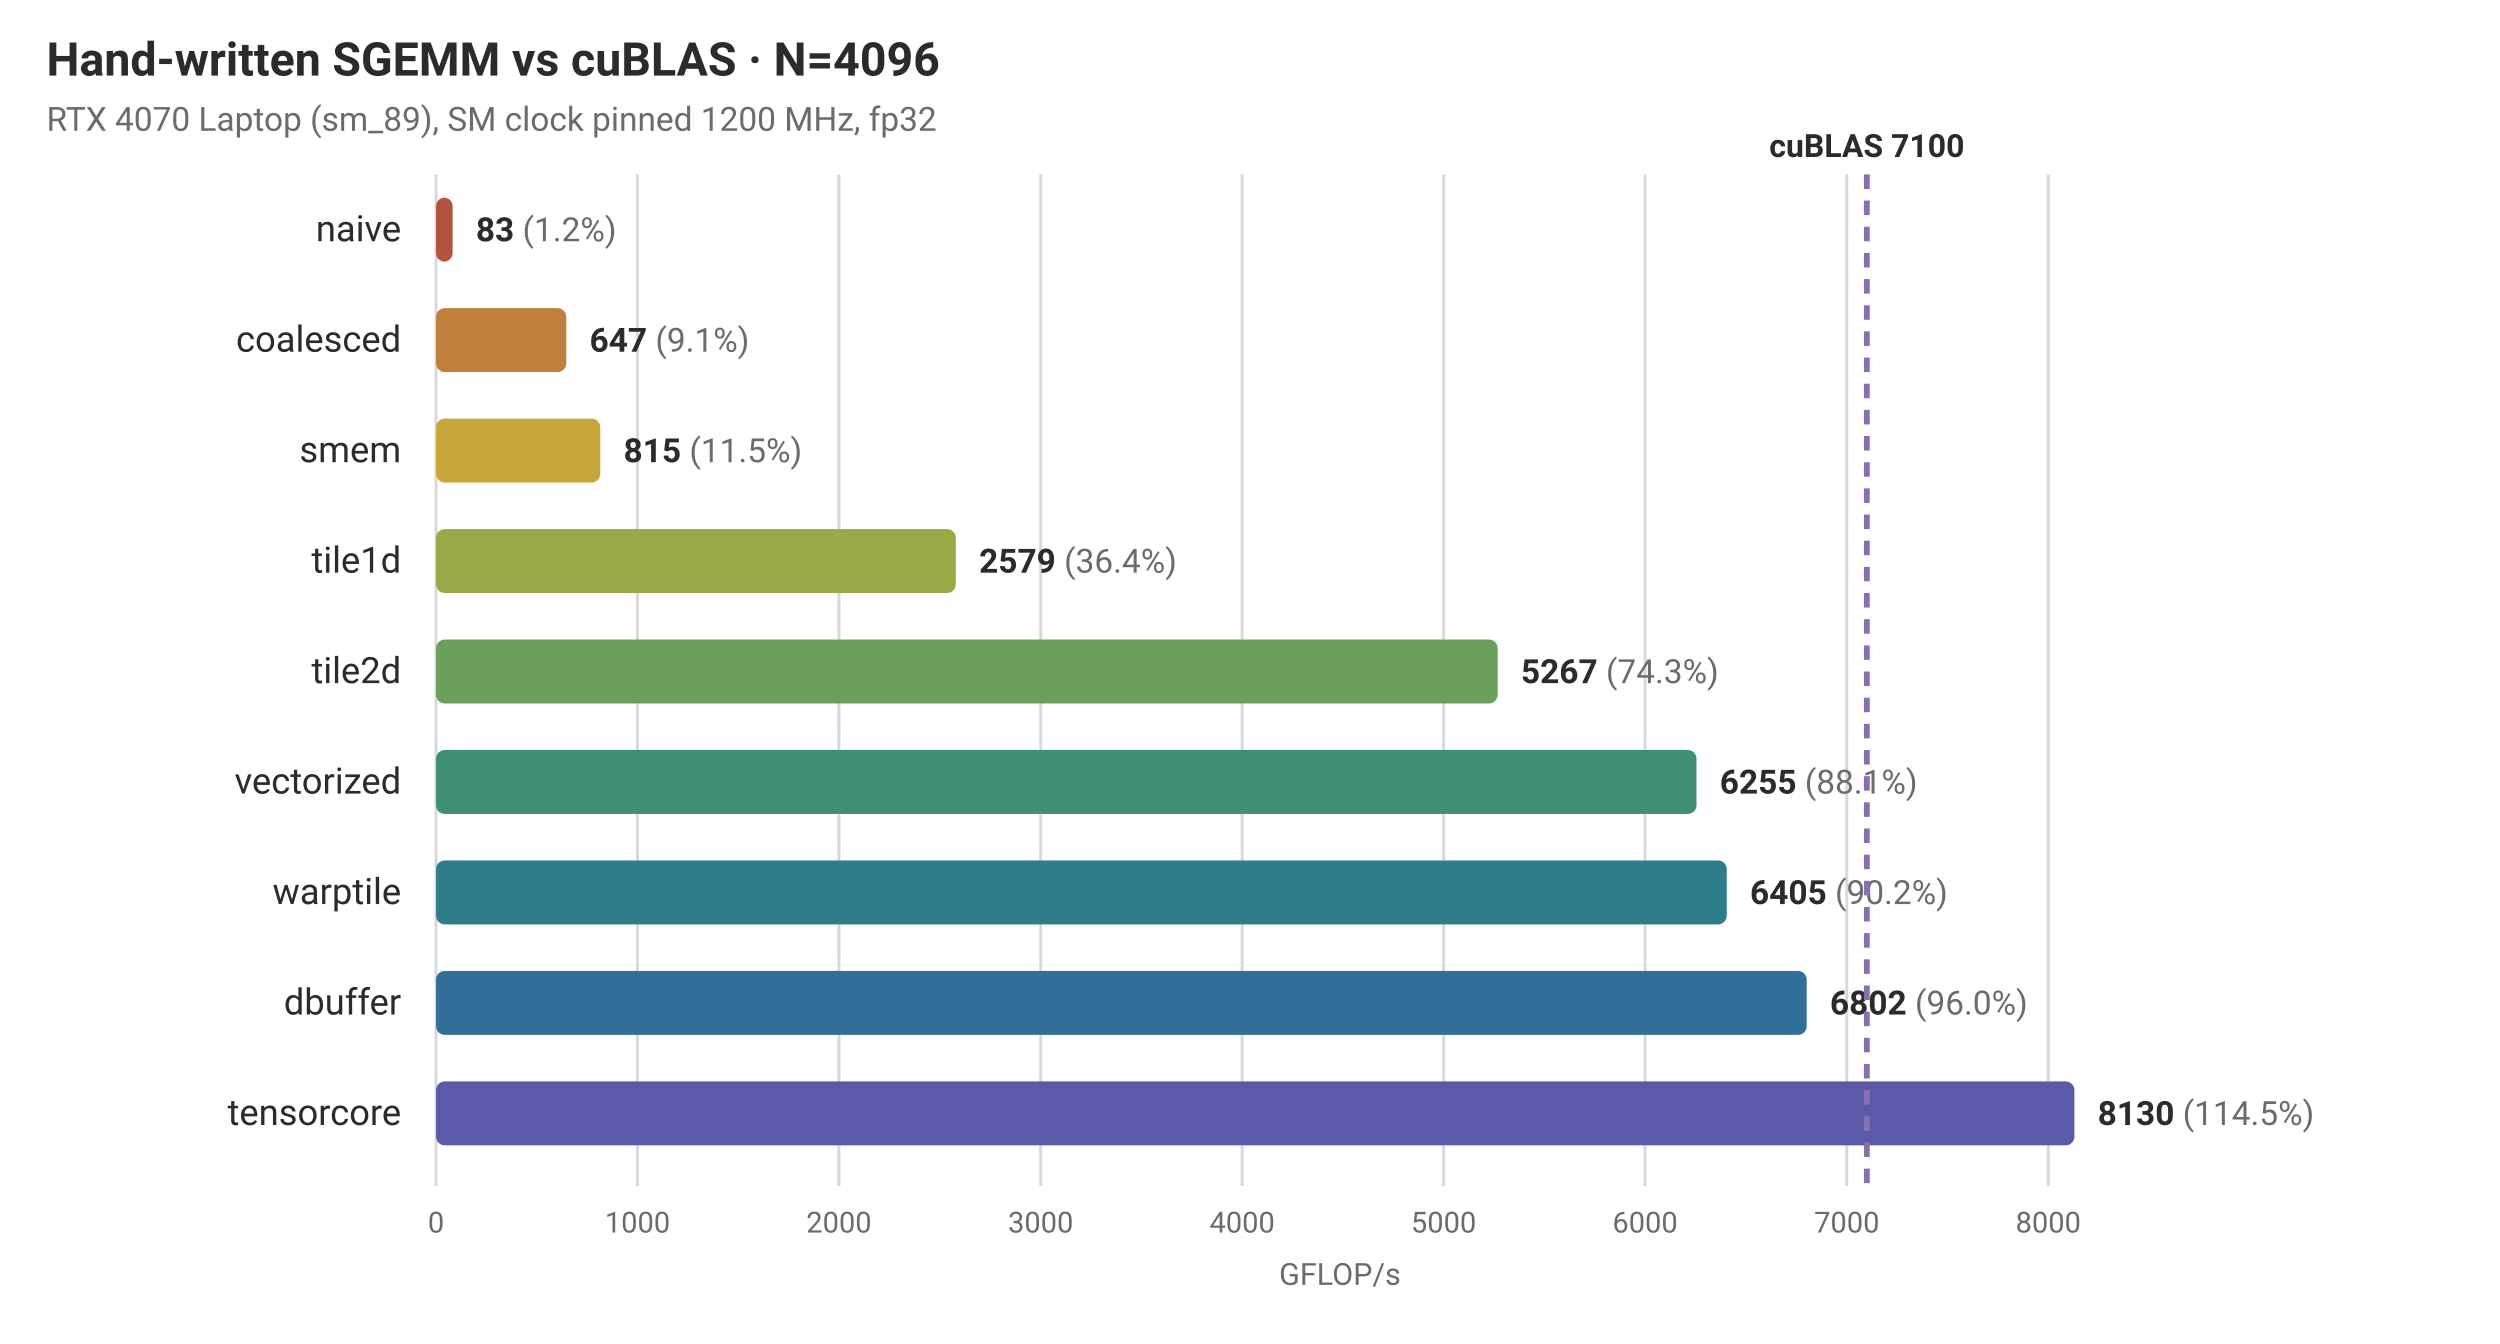
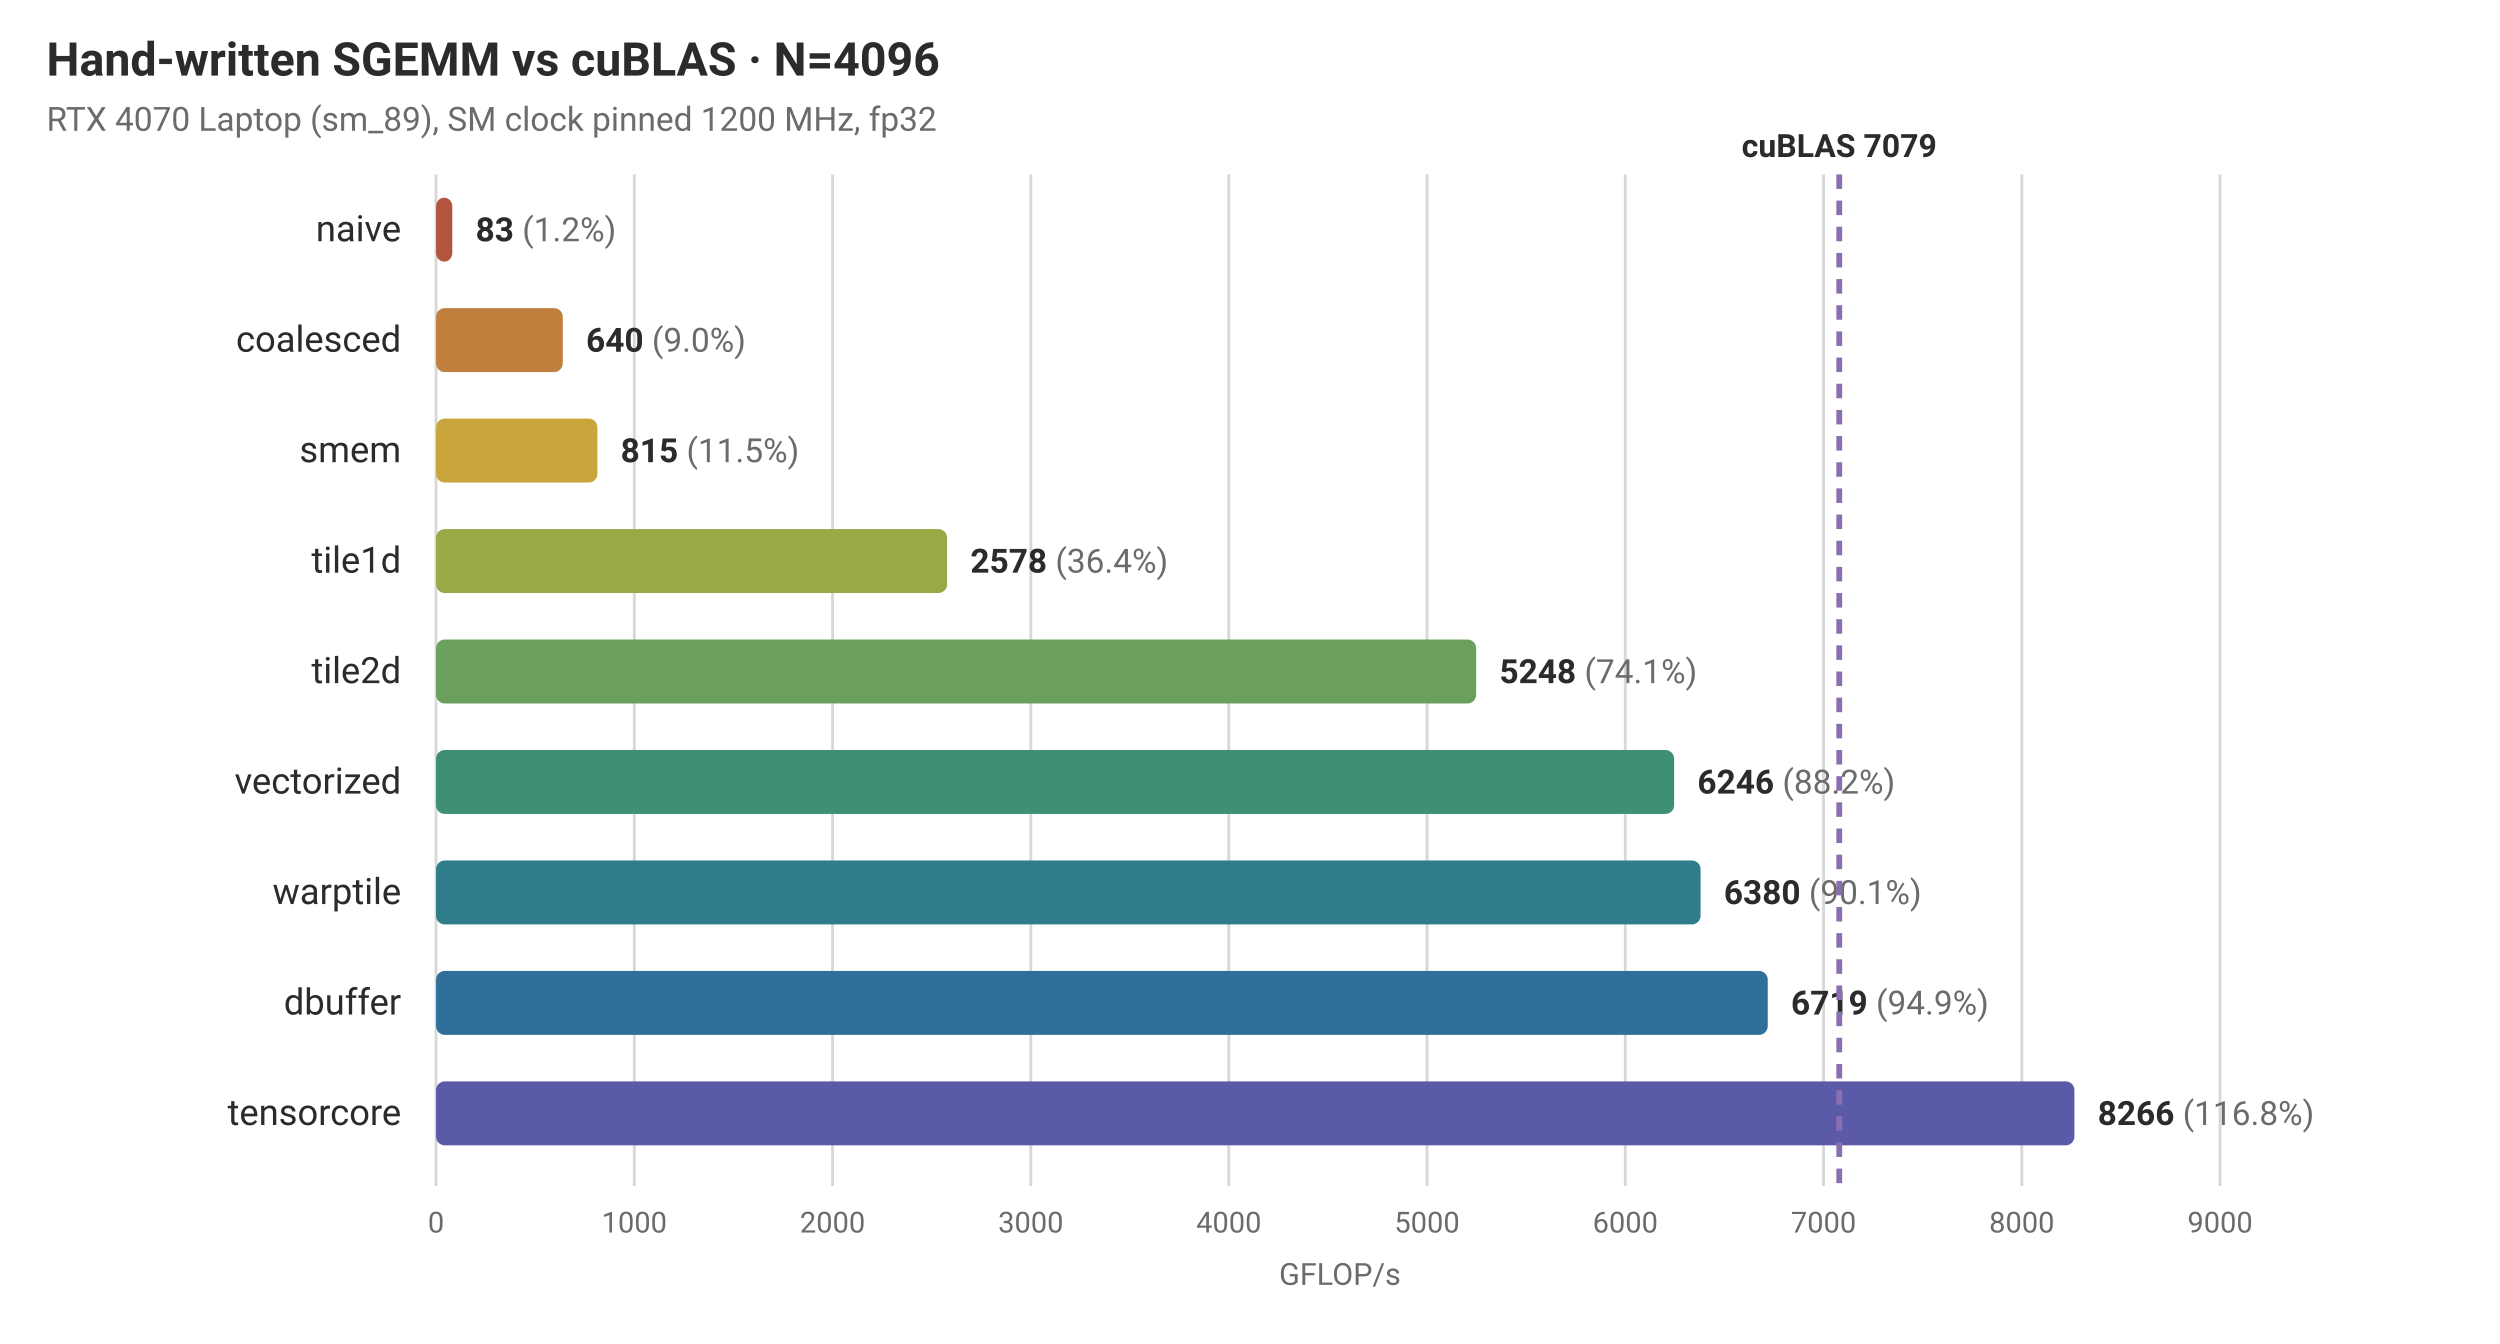
<svg xmlns="http://www.w3.org/2000/svg" viewBox="0 0 860 462" font-family="ui-sans-serif,system-ui,-apple-system,Segoe UI,Roboto,sans-serif">
  <style>text{fill:#2b2b2b}.m{fill:#6b6b6b}@media(prefers-color-scheme:dark){text{fill:#e8e8e8}.m{fill:#a8a8a8}.grid{stroke:#3a3a3a}}</style>
  <text x="16" y="26" font-size="16" font-weight="600">Hand-written SGEMM vs cuBLAS · N=4096</text>
  <text x="16" y="45" font-size="11.5" class="m">RTX 4070 Laptop (sm_89), SM clock pinned 1200 MHz, fp32</text>
  <line class="grid" x1="150.0" y1="60" x2="150.0" y2="408" stroke="#d8d8d8" stroke-width="1" />
  <text x="150.0" y="424" font-size="10" text-anchor="middle" class="m">0</text>
-   <line class="grid" x1="219.3" y1="60" x2="219.3" y2="408" stroke="#d8d8d8" stroke-width="1" />
-   <text x="219.3" y="424" font-size="10" text-anchor="middle" class="m">1000</text>
-   <line class="grid" x1="288.6" y1="60" x2="288.6" y2="408" stroke="#d8d8d8" stroke-width="1" />
-   <text x="288.6" y="424" font-size="10" text-anchor="middle" class="m">2000</text>
-   <line class="grid" x1="358.0" y1="60" x2="358.0" y2="408" stroke="#d8d8d8" stroke-width="1" />
-   <text x="358.0" y="424" font-size="10" text-anchor="middle" class="m">3000</text>
-   <line class="grid" x1="427.3" y1="60" x2="427.3" y2="408" stroke="#d8d8d8" stroke-width="1" />
-   <text x="427.3" y="424" font-size="10" text-anchor="middle" class="m">4000</text>
-   <line class="grid" x1="496.6" y1="60" x2="496.6" y2="408" stroke="#d8d8d8" stroke-width="1" />
-   <text x="496.6" y="424" font-size="10" text-anchor="middle" class="m">5000</text>
-   <line class="grid" x1="565.9" y1="60" x2="565.9" y2="408" stroke="#d8d8d8" stroke-width="1" />
-   <text x="565.9" y="424" font-size="10" text-anchor="middle" class="m">6000</text>
-   <line class="grid" x1="635.3" y1="60" x2="635.3" y2="408" stroke="#d8d8d8" stroke-width="1" />
-   <text x="635.3" y="424" font-size="10" text-anchor="middle" class="m">7000</text>
-   <line class="grid" x1="704.6" y1="60" x2="704.6" y2="408" stroke="#d8d8d8" stroke-width="1" />
-   <text x="704.6" y="424" font-size="10" text-anchor="middle" class="m">8000</text>
+   <line class="grid" x1="218.2" y1="60" x2="218.2" y2="408" stroke="#d8d8d8" stroke-width="1" />
+   <text x="218.2" y="424" font-size="10" text-anchor="middle" class="m">1000</text>
+   <line class="grid" x1="286.4" y1="60" x2="286.4" y2="408" stroke="#d8d8d8" stroke-width="1" />
+   <text x="286.4" y="424" font-size="10" text-anchor="middle" class="m">2000</text>
+   <line class="grid" x1="354.6" y1="60" x2="354.6" y2="408" stroke="#d8d8d8" stroke-width="1" />
+   <text x="354.6" y="424" font-size="10" text-anchor="middle" class="m">3000</text>
+   <line class="grid" x1="422.7" y1="60" x2="422.7" y2="408" stroke="#d8d8d8" stroke-width="1" />
+   <text x="422.7" y="424" font-size="10" text-anchor="middle" class="m">4000</text>
+   <line class="grid" x1="490.9" y1="60" x2="490.9" y2="408" stroke="#d8d8d8" stroke-width="1" />
+   <text x="490.9" y="424" font-size="10" text-anchor="middle" class="m">5000</text>
+   <line class="grid" x1="559.1" y1="60" x2="559.1" y2="408" stroke="#d8d8d8" stroke-width="1" />
+   <text x="559.1" y="424" font-size="10" text-anchor="middle" class="m">6000</text>
+   <line class="grid" x1="627.3" y1="60" x2="627.3" y2="408" stroke="#d8d8d8" stroke-width="1" />
+   <text x="627.3" y="424" font-size="10" text-anchor="middle" class="m">7000</text>
+   <line class="grid" x1="695.5" y1="60" x2="695.5" y2="408" stroke="#d8d8d8" stroke-width="1" />
+   <text x="695.5" y="424" font-size="10" text-anchor="middle" class="m">8000</text>
+   <line class="grid" x1="763.7" y1="60" x2="763.7" y2="408" stroke="#d8d8d8" stroke-width="1" />
+   <text x="763.7" y="424" font-size="10" text-anchor="middle" class="m">9000</text>
  <text x="138" y="83.0" font-size="12.5" text-anchor="end">naive</text>
-   <rect x="150" y="68.0" width="5.7" height="22" rx="3" fill="#b3543f" />
-   <text x="163.7" y="83.0" font-size="11.5" font-weight="600">83  <tspan class="m" font-weight="400">(1.2%)</tspan>
+   <rect x="150" y="68.0" width="5.6" height="22" rx="3" fill="#b3543f" />
+   <text x="163.6" y="83.0" font-size="11.5" font-weight="600">83  <tspan class="m" font-weight="400">(1.2%)</tspan>
  </text>
  <text x="138" y="121.0" font-size="12.5" text-anchor="end">coalesced</text>
-   <rect x="150" y="106.0" width="44.8" height="22" rx="3" fill="#c07f3c" />
-   <text x="202.8" y="121.0" font-size="11.5" font-weight="600">647  <tspan class="m" font-weight="400">(9.1%)</tspan>
+   <rect x="150" y="106.0" width="43.6" height="22" rx="3" fill="#c07f3c" />
+   <text x="201.6" y="121.0" font-size="11.5" font-weight="600">640  <tspan class="m" font-weight="400">(9.0%)</tspan>
  </text>
  <text x="138" y="159.0" font-size="12.5" text-anchor="end">smem</text>
-   <rect x="150" y="144.0" width="56.5" height="22" rx="3" fill="#c9a63c" />
-   <text x="214.5" y="159.0" font-size="11.5" font-weight="600">815  <tspan class="m" font-weight="400">(11.5%)</tspan>
+   <rect x="150" y="144.0" width="55.5" height="22" rx="3" fill="#c9a63c" />
+   <text x="213.5" y="159.0" font-size="11.5" font-weight="600">815  <tspan class="m" font-weight="400">(11.5%)</tspan>
  </text>
  <text x="138" y="197.0" font-size="12.5" text-anchor="end">tile1d</text>
-   <rect x="150" y="182.0" width="178.8" height="22" rx="3" fill="#9aa845" />
-   <text x="336.8" y="197.0" font-size="11.5" font-weight="600">2579  <tspan class="m" font-weight="400">(36.4%)</tspan>
+   <rect x="150" y="182.0" width="175.8" height="22" rx="3" fill="#9aa845" />
+   <text x="333.8" y="197.0" font-size="11.5" font-weight="600">2578  <tspan class="m" font-weight="400">(36.4%)</tspan>
  </text>
  <text x="138" y="235.0" font-size="12.5" text-anchor="end">tile2d</text>
-   <rect x="150" y="220.0" width="365.2" height="22" rx="3" fill="#6a9f5c" />
-   <text x="523.2" y="235.0" font-size="11.5" font-weight="600">5267  <tspan class="m" font-weight="400">(74.3%)</tspan>
+   <rect x="150" y="220.0" width="357.8" height="22" rx="3" fill="#6a9f5c" />
+   <text x="515.8" y="235.0" font-size="11.5" font-weight="600">5248  <tspan class="m" font-weight="400">(74.1%)</tspan>
  </text>
  <text x="138" y="273.0" font-size="12.5" text-anchor="end">vectorized</text>
-   <rect x="150" y="258.0" width="433.6" height="22" rx="3" fill="#3f8f74" />
-   <text x="591.6" y="273.0" font-size="11.5" font-weight="600">6255  <tspan class="m" font-weight="400">(88.1%)</tspan>
+   <rect x="150" y="258.0" width="425.9" height="22" rx="3" fill="#3f8f74" />
+   <text x="583.9" y="273.0" font-size="11.5" font-weight="600">6246  <tspan class="m" font-weight="400">(88.2%)</tspan>
  </text>
  <text x="138" y="311.0" font-size="12.5" text-anchor="end">warptile</text>
-   <rect x="150" y="296.0" width="444.0" height="22" rx="3" fill="#2f7d8a" />
-   <text x="602.0" y="311.0" font-size="11.5" font-weight="600">6405  <tspan class="m" font-weight="400">(90.2%)</tspan>
+   <rect x="150" y="296.0" width="435.0" height="22" rx="3" fill="#2f7d8a" />
+   <text x="593.0" y="311.0" font-size="11.5" font-weight="600">6380  <tspan class="m" font-weight="400">(90.1%)</tspan>
  </text>
  <text x="138" y="349.0" font-size="12.5" text-anchor="end">dbuffer</text>
-   <rect x="150" y="334.0" width="471.5" height="22" rx="3" fill="#2f6f9a" />
-   <text x="629.5" y="349.0" font-size="11.5" font-weight="600">6802  <tspan class="m" font-weight="400">(96.0%)</tspan>
+   <rect x="150" y="334.0" width="458.1" height="22" rx="3" fill="#2f6f9a" />
+   <text x="616.1" y="349.0" font-size="11.5" font-weight="600">6719  <tspan class="m" font-weight="400">(94.9%)</tspan>
  </text>
  <text x="138" y="387.0" font-size="12.5" text-anchor="end">tensorcore</text>
  <rect x="150" y="372.0" width="563.6" height="22" rx="3" fill="#5a5aa8" />
-   <text x="721.6" y="387.0" font-size="11.5" font-weight="600">8130  <tspan class="m" font-weight="400">(114.5%)</tspan>
+   <text x="721.6" y="387.0" font-size="11.5" font-weight="600">8266  <tspan class="m" font-weight="400">(116.8%)</tspan>
  </text>
-   <line x1="642.2" y1="60" x2="642.2" y2="408" stroke="#8a6fb0" stroke-width="2" stroke-dasharray="5,4" />
-   <text x="642.2" y="54" font-size="11" font-weight="600" text-anchor="middle" fill="#8a6fb0">cuBLAS 7100</text>
+   <line x1="632.7" y1="60" x2="632.7" y2="408" stroke="#8a6fb0" stroke-width="2" stroke-dasharray="5,4" />
+   <text x="632.7" y="54" font-size="11" font-weight="600" text-anchor="middle" fill="#8a6fb0">cuBLAS 7079</text>
  <text x="440" y="442" font-size="10.5" class="m">GFLOP/s</text>
</svg>
